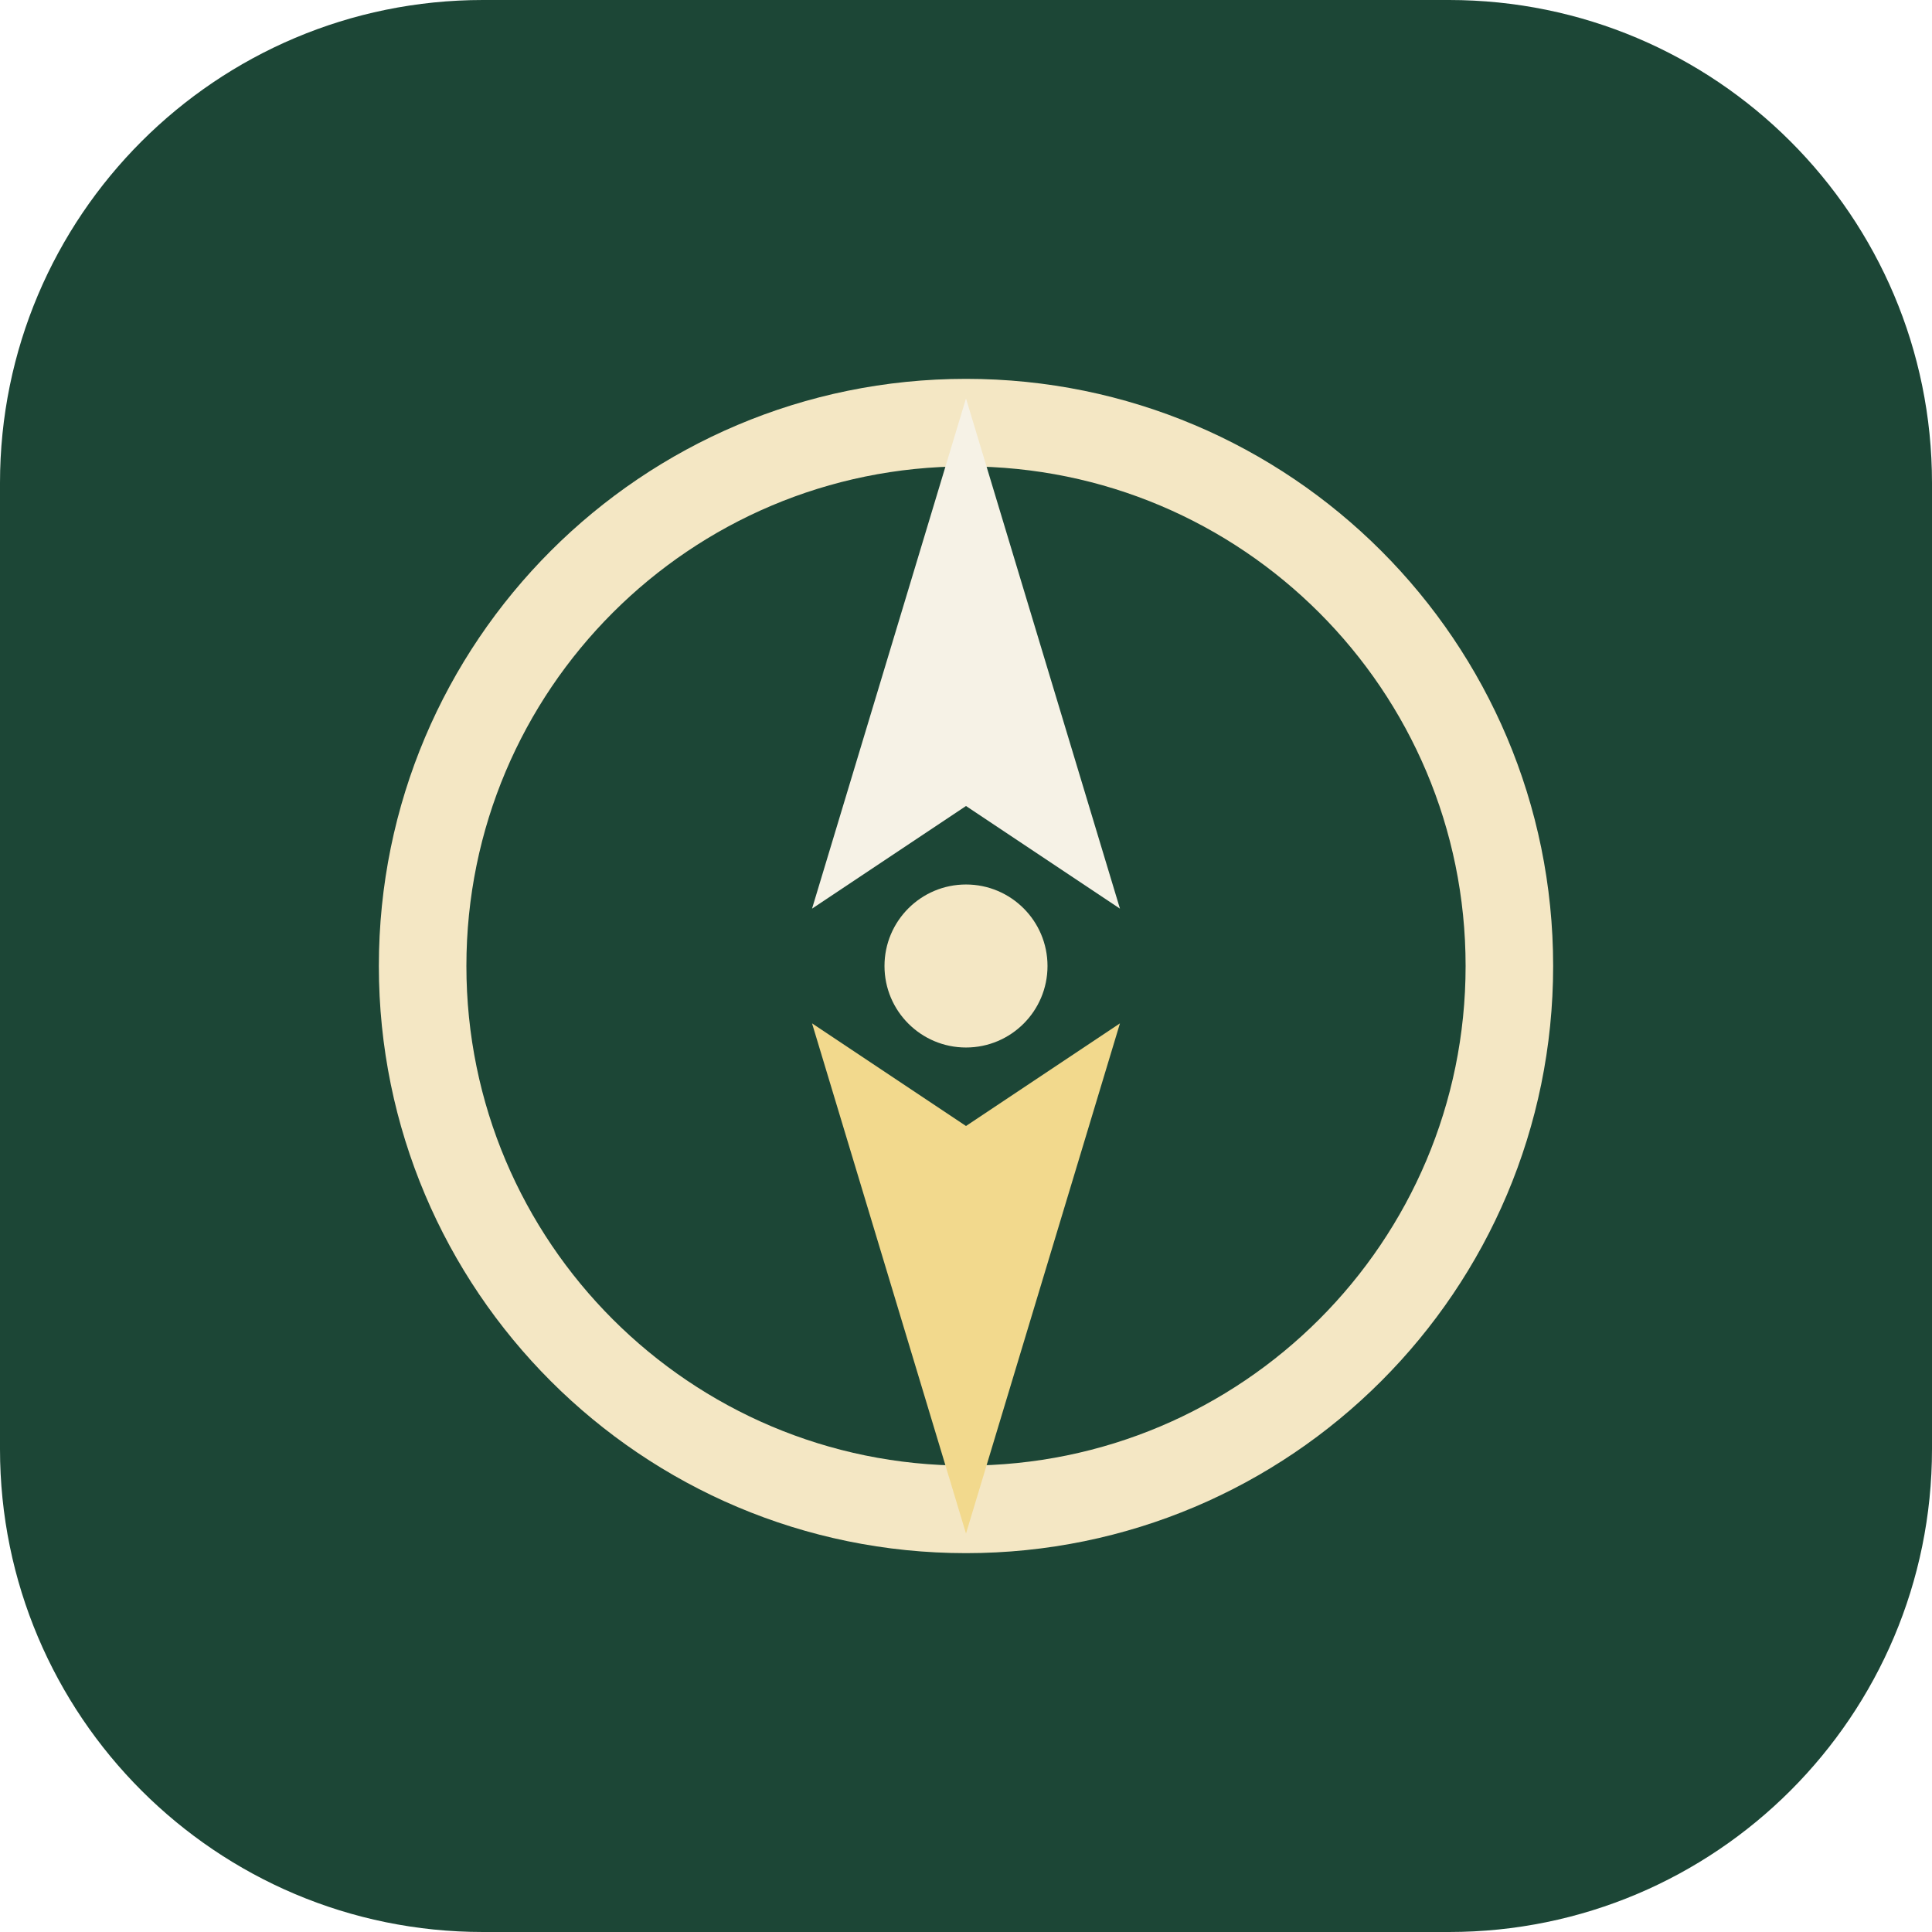
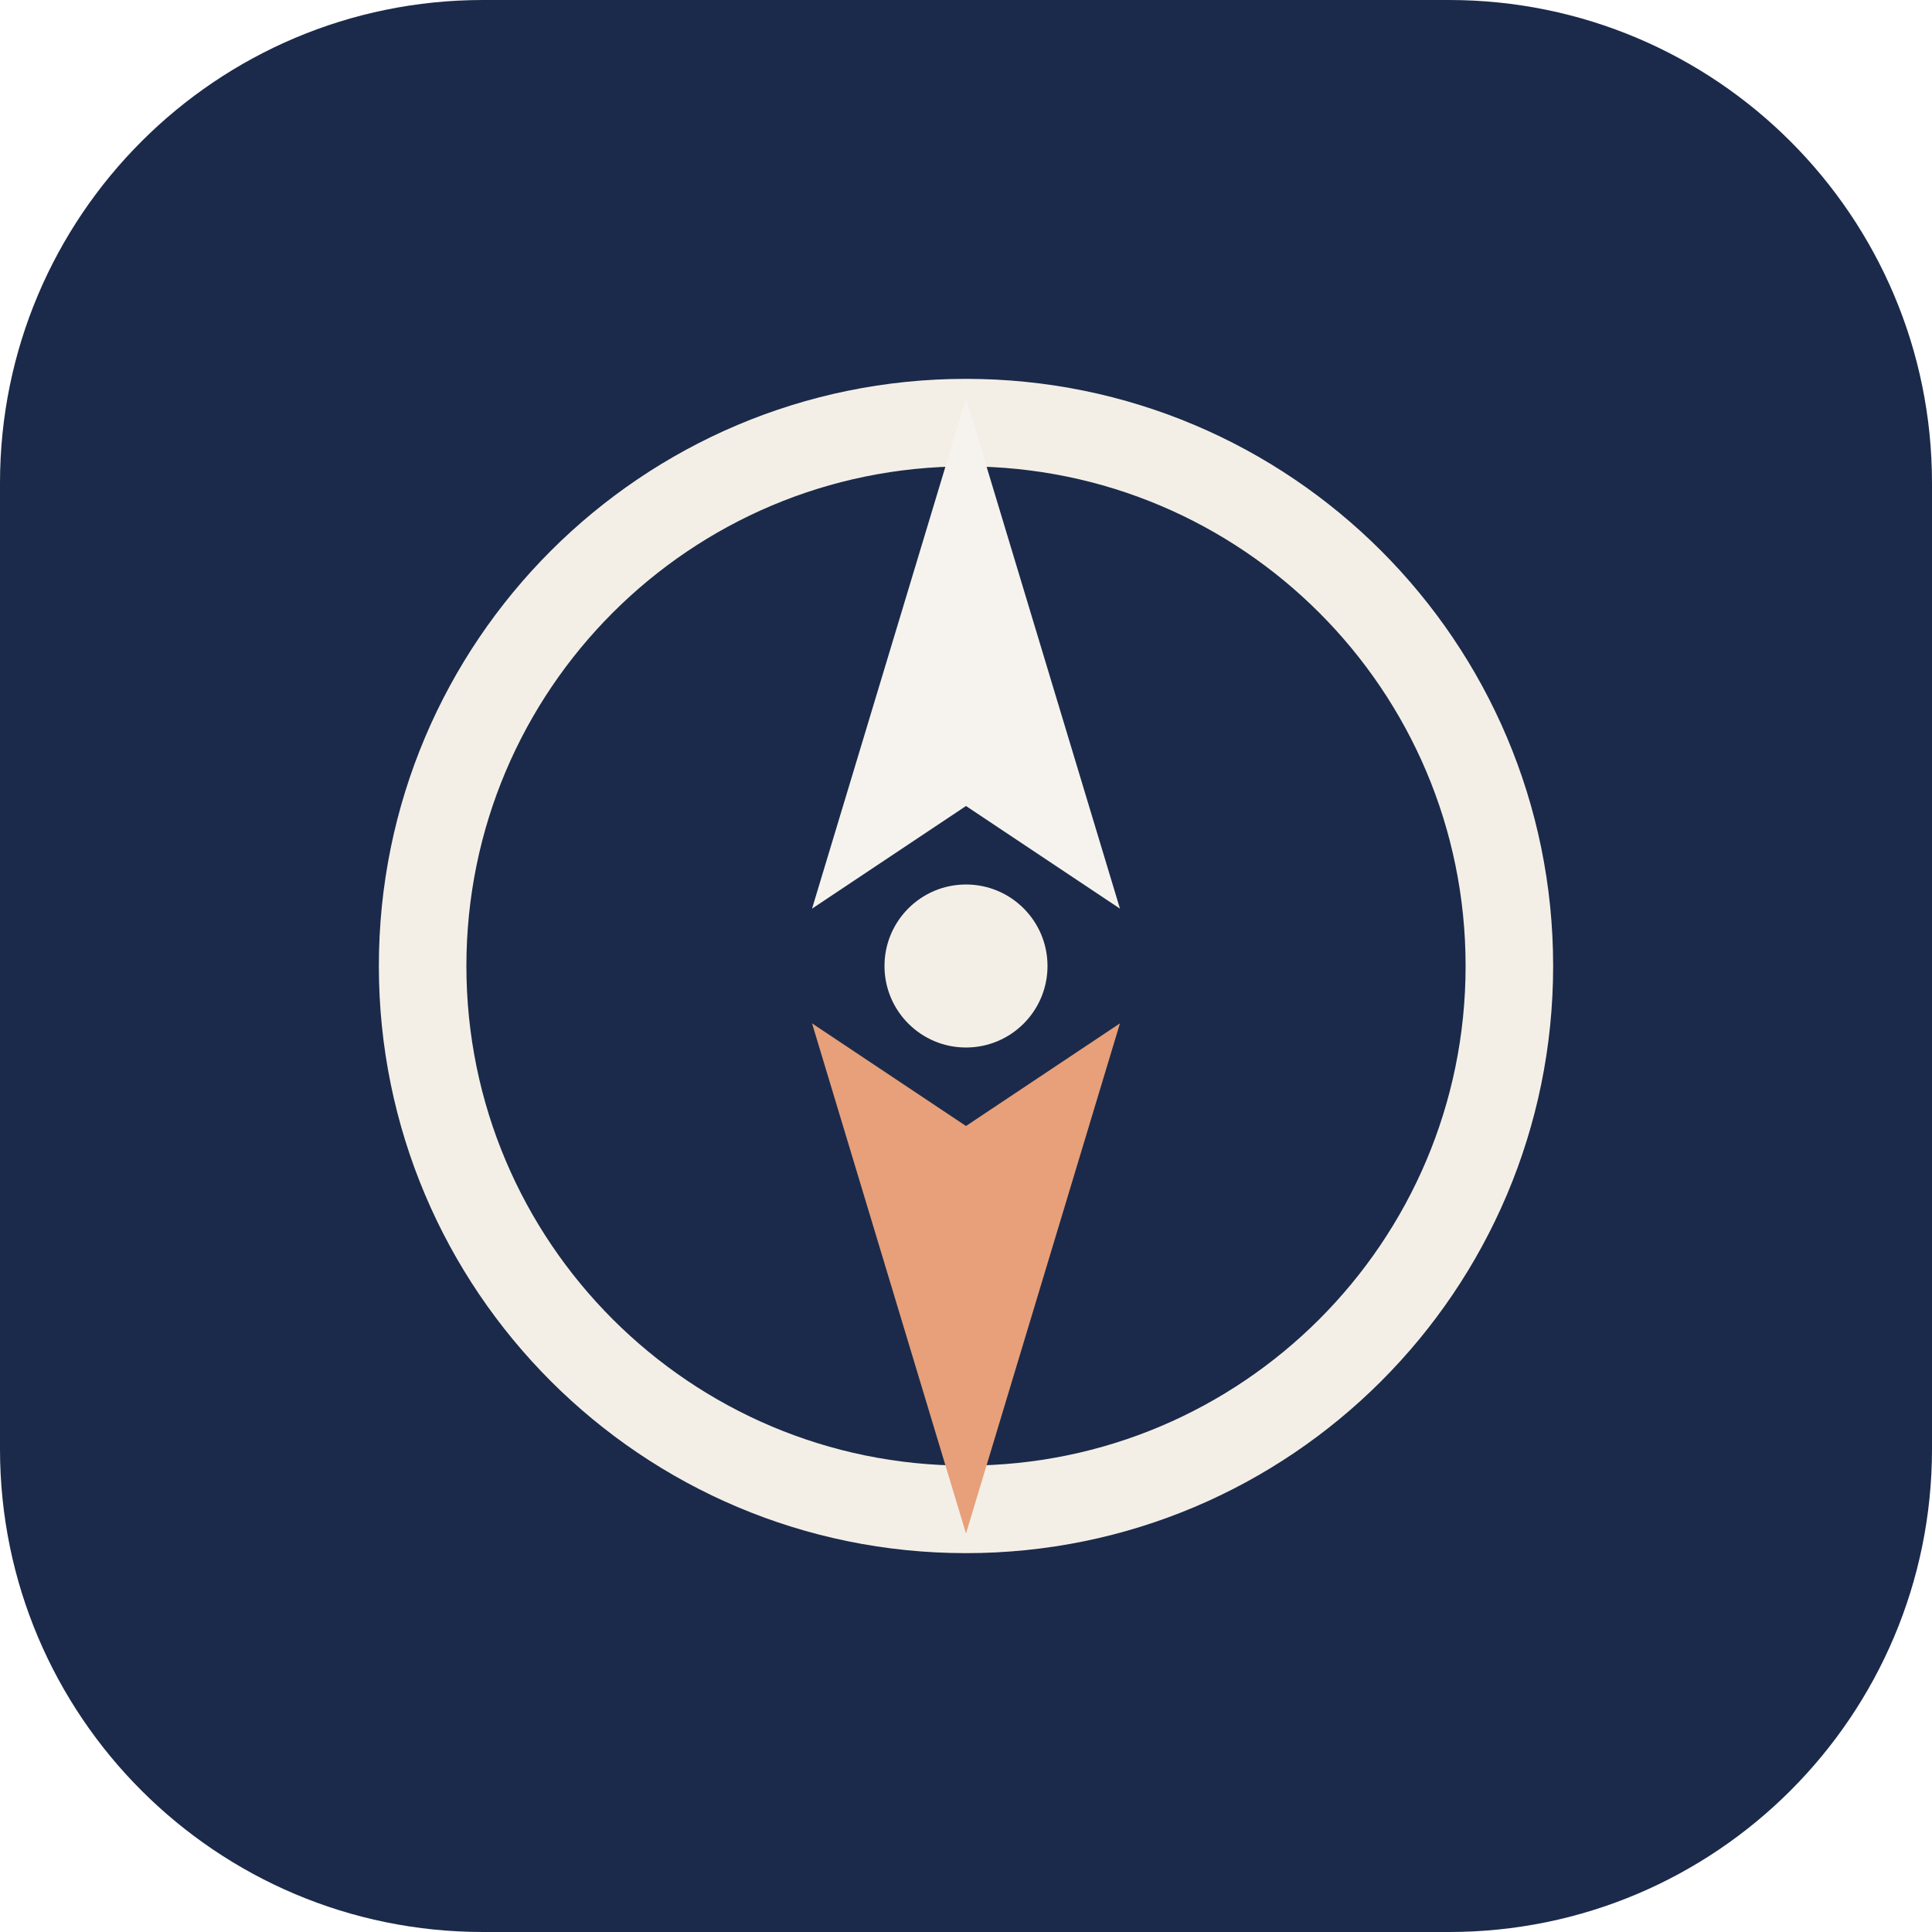
<svg xmlns="http://www.w3.org/2000/svg" viewBox="0 0 32 32" role="img" aria-label="Nimble Discover logo">
-   <rect width="32" height="32" rx="8" fill="#1c4636" />
-   <circle cx="16" cy="16" r="9" fill="none" stroke="#f4e7c4" stroke-width="1.45" />
-   <path d="M16 6.6 18.55 15.05 16 13.35 13.45 15.05Z" fill="#f6f2e6" />
-   <path d="M16 25.4 13.45 16.95 16 18.65 18.55 16.95Z" fill="#f2d98d" />
-   <circle cx="16" cy="16" r="1.35" fill="#f4e7c4" />
+   <rect width="32" height="32" rx="8" fill="#1b2a4a" />
+   <circle cx="16" cy="16" r="9" fill="none" stroke="#f4efe6" stroke-width="1.45" />
+   <path d="M16 6.6 18.55 15.05 16 13.35 13.45 15.05Z" fill="#f6f3ee" />
+   <path d="M16 25.4 13.45 16.95 16 18.65 18.55 16.95Z" fill="#e7a07a" />
+   <circle cx="16" cy="16" r="1.35" fill="#f4efe6" />
</svg>
